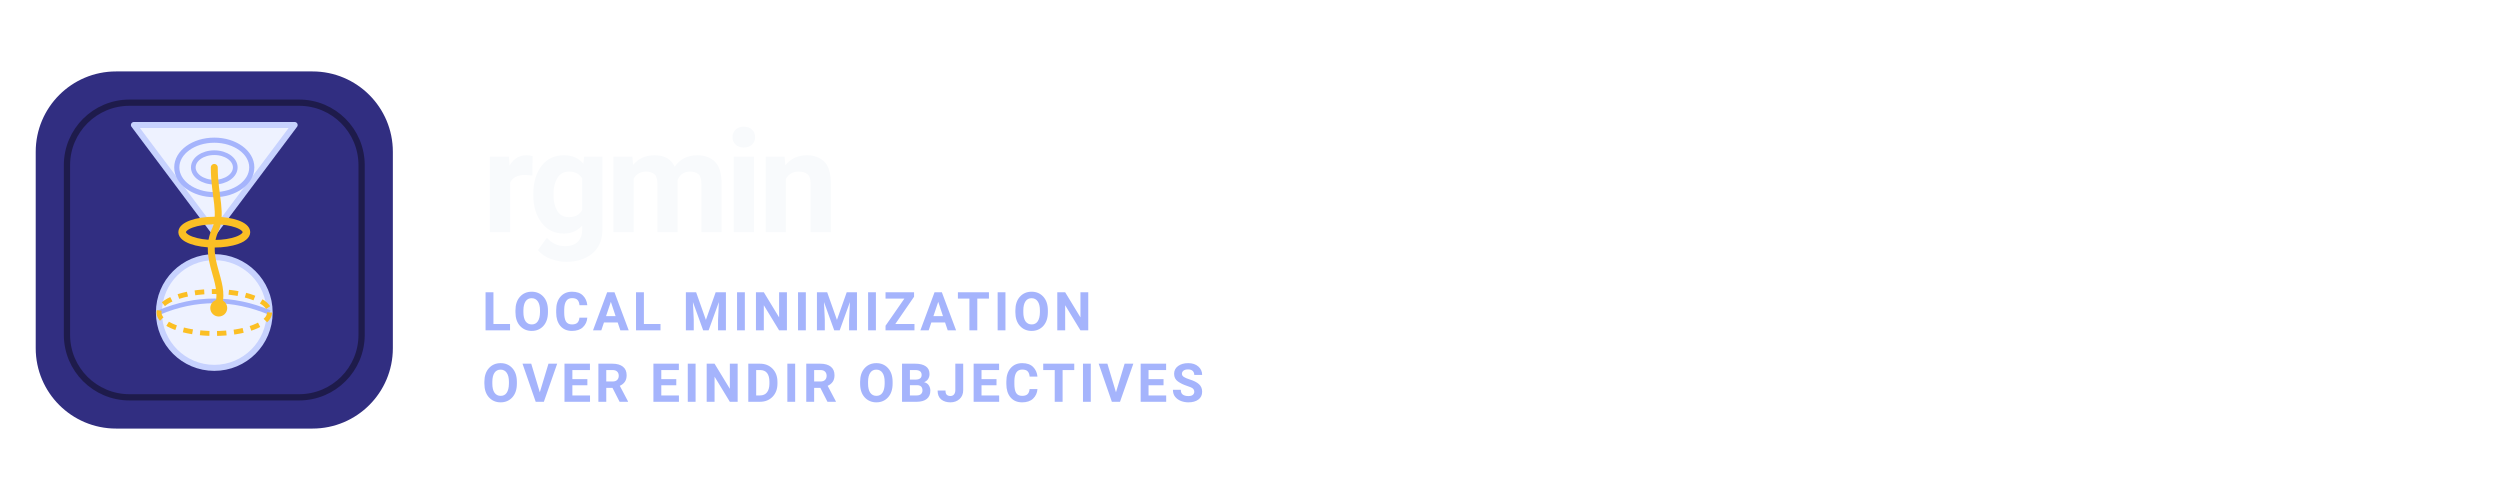
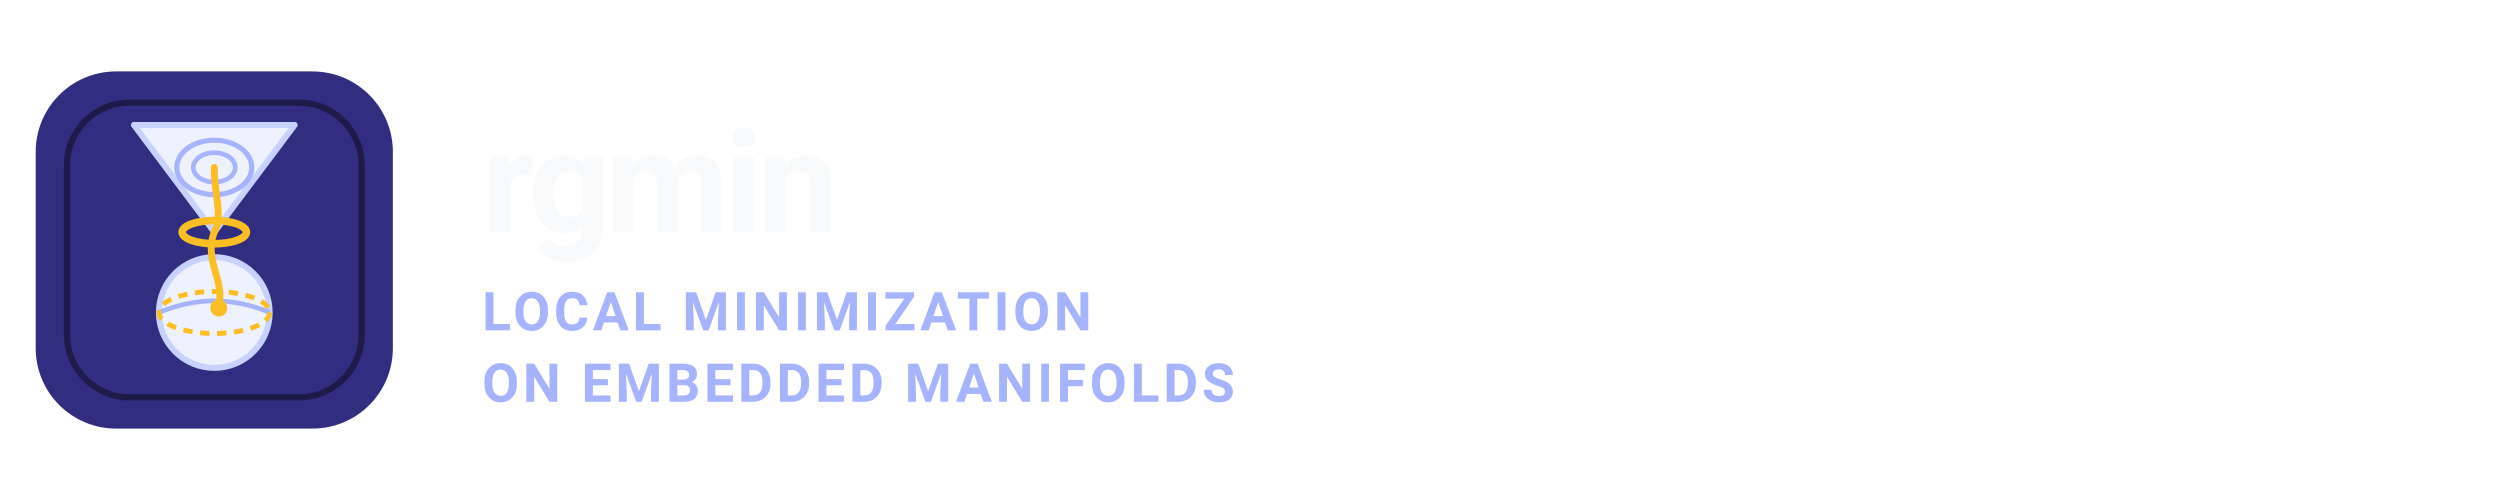
<svg xmlns="http://www.w3.org/2000/svg" width="560" height="112" viewBox="0 0 560 112" fill="none" role="img" aria-labelledby="xtsDarkTitle">
  <rect x="8" y="16" width="80" height="80" rx="18" fill="#312E81" />
  <rect x="15" y="23" width="66" height="66" rx="14" fill="none" stroke="#1E1B4B" stroke-width="1.4" />
  <path d="M30 28 L66 28 L48 52 Z" fill="#EEF2FF" stroke="#C7D2FE" stroke-width="1.35" stroke-linejoin="round" />
  <ellipse cx="48" cy="37.5" rx="8.4" ry="6.1" fill="none" stroke="#A5B4FC" stroke-width="1.15" />
  <ellipse cx="48" cy="37.5" rx="4.7" ry="3.3" fill="none" stroke="#A5B4FC" stroke-width="1.05" />
  <ellipse cx="48" cy="52" rx="7.2" ry="2.6" fill="none" stroke="#FBBF24" stroke-width="1.7" />
  <circle cx="48" cy="70" r="12.4" fill="#EEF2FF" stroke="#C7D2FE" stroke-width="1.35" />
  <path d="M35.6 70 Q48 64.8 60.4 70" fill="none" stroke="#A5B4FC" stroke-width="1.05" />
  <ellipse cx="48" cy="70" rx="12.4" ry="4.7" fill="none" stroke="#FBBF24" stroke-width="1.1" stroke-dasharray="2.1 1.7" />
  <path d="M48 37.5 C48 44 50 48 48 52 C45.6 58.2 50.4 63 49 68.2" fill="none" stroke="#FBBF24" stroke-width="1.55" stroke-linecap="round" />
  <circle cx="49" cy="69" r="1.9" fill="#FBBF24" />
  <text x="108" y="52" font-family="ui-sans-serif, system-ui, -apple-system, 'Segoe UI', Roboto, sans-serif" font-size="32" font-weight="750" letter-spacing="-1.0" fill="#F8FAFC">rgmin</text>
  <text x="108" y="74" font-family="ui-sans-serif, system-ui, -apple-system, 'Segoe UI', Roboto, sans-serif" font-size="12" font-weight="600" letter-spacing="0.07em" fill="#A5B4FC">LOCAL MINIMIZATION</text>
-   <text x="108" y="90" font-family="ui-sans-serif, system-ui, -apple-system, 'Segoe UI', Roboto, sans-serif" font-size="12" font-weight="600" letter-spacing="0.07em" fill="#A5B4FC">OVER EINDIR OBJECTIVES</text>
+   <text x="108" y="90" font-family="ui-sans-serif, system-ui, -apple-system, 'Segoe UI', Roboto, sans-serif" font-size="12" font-weight="600" letter-spacing="0.07em" fill="#A5B4FC">ON EMBEDDED MANIFOLDS</text>
</svg>
